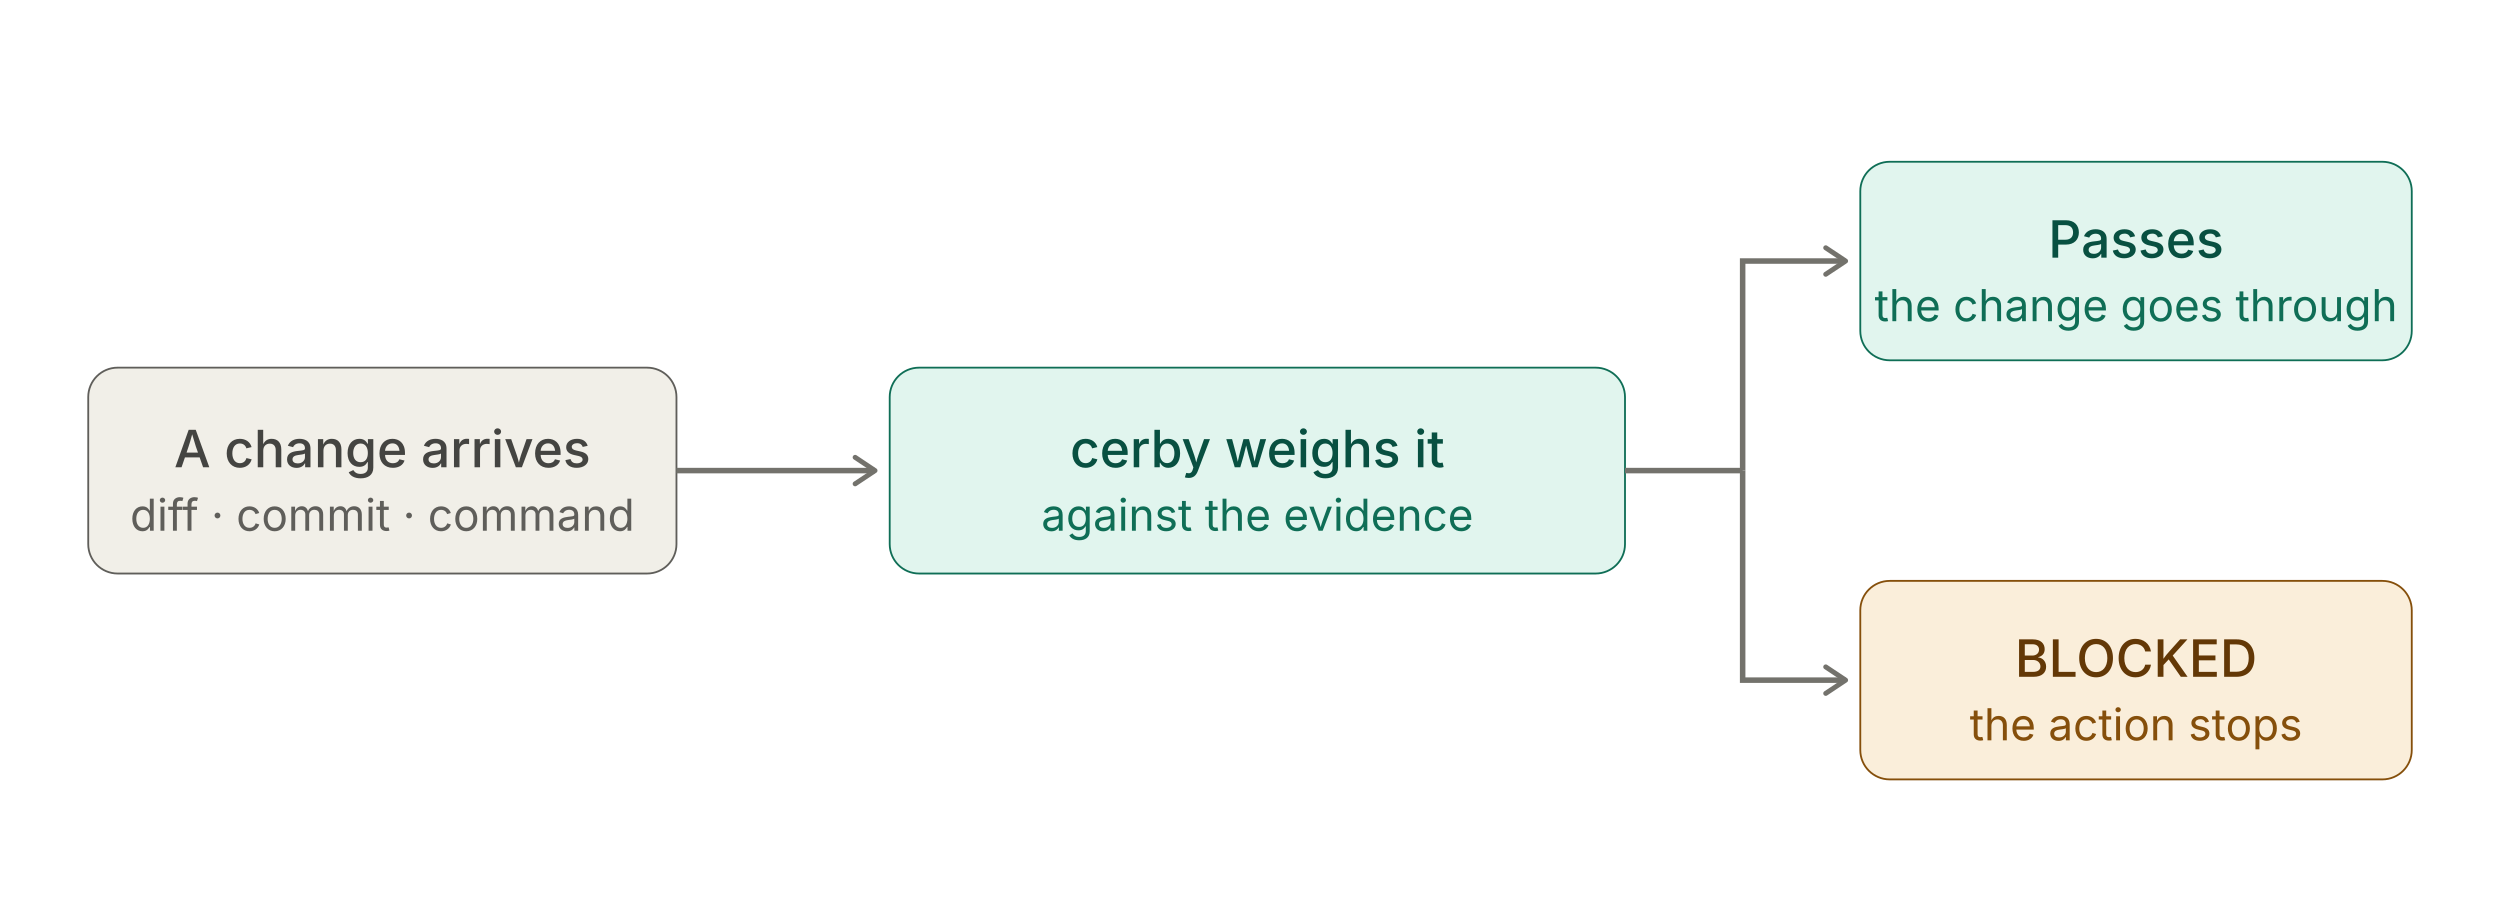
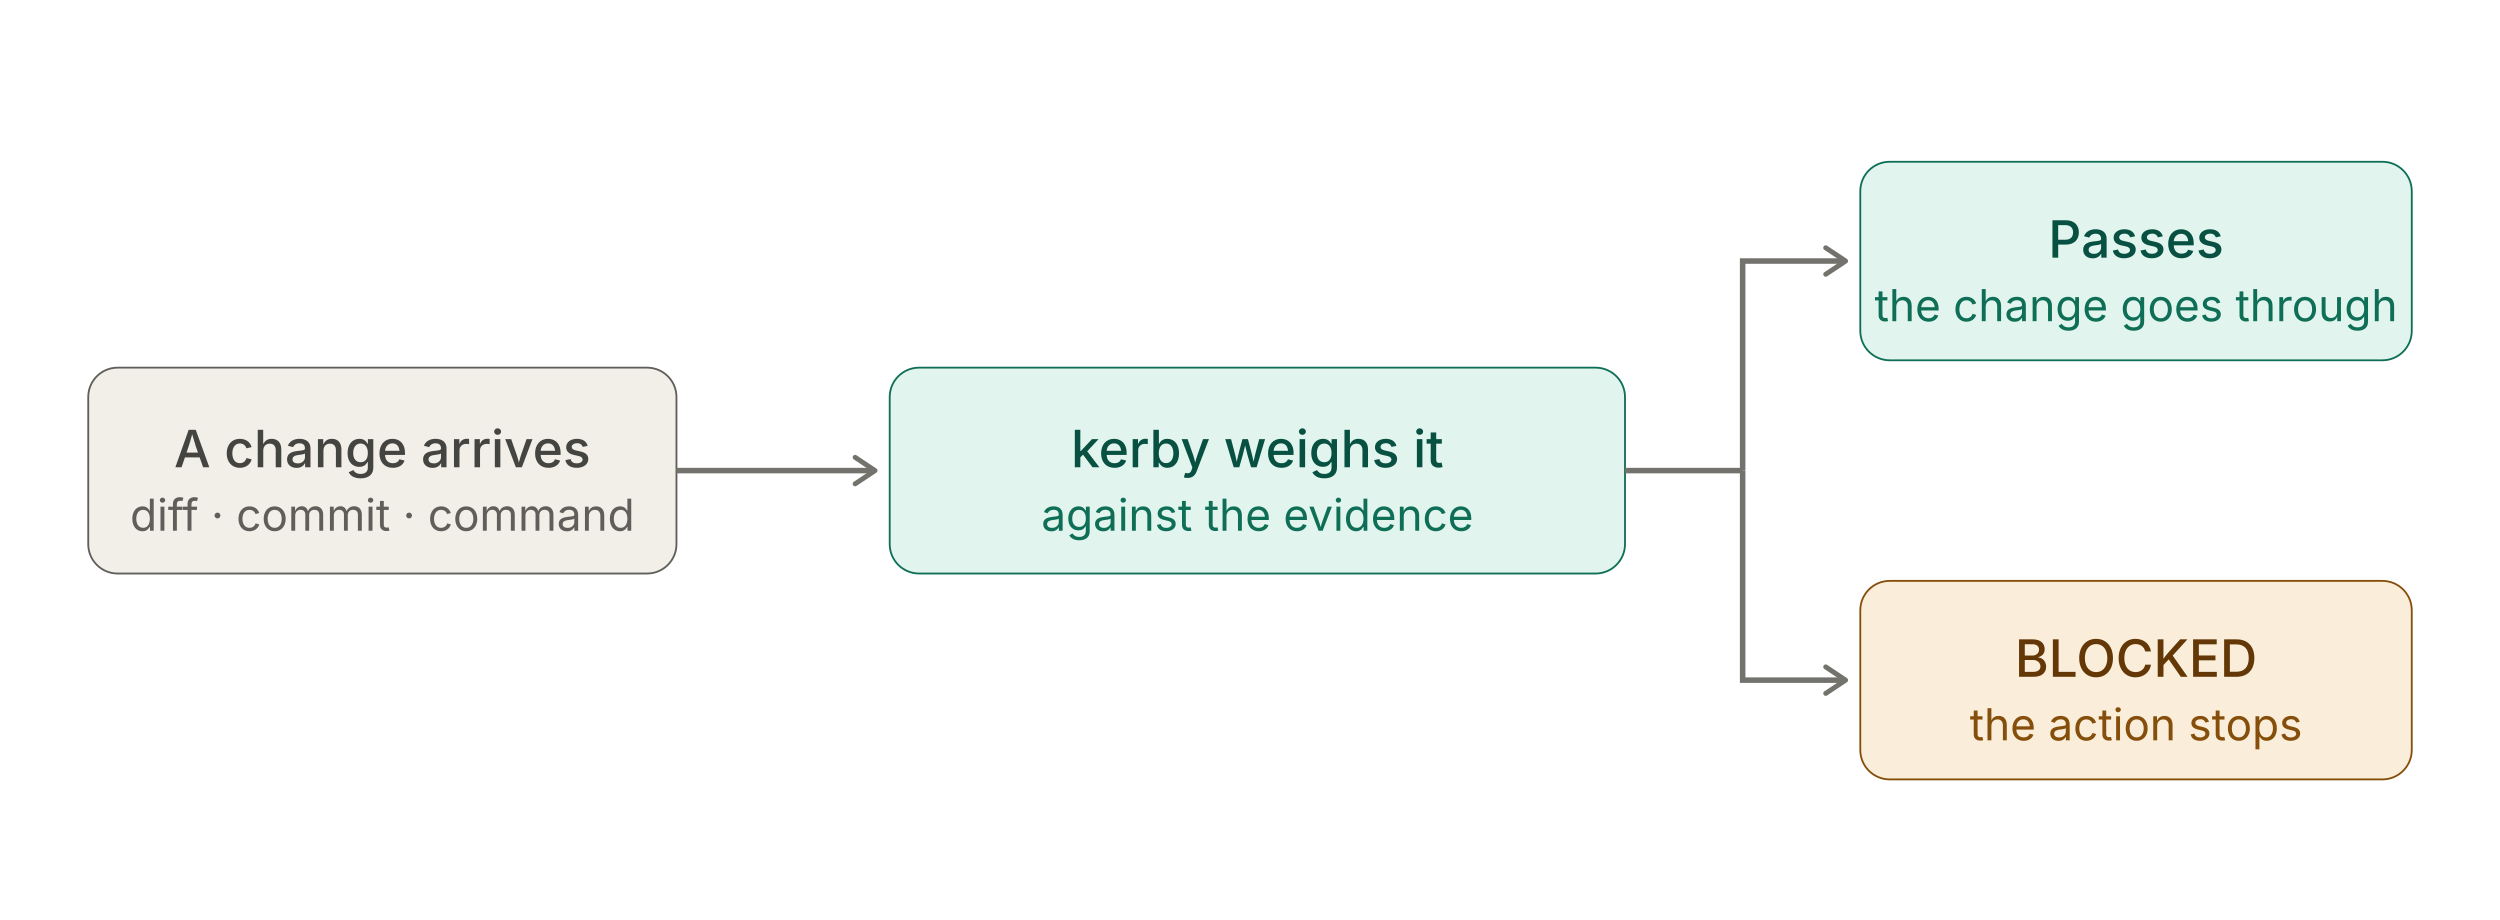
<svg xmlns="http://www.w3.org/2000/svg" width="100%" viewBox="0 0 680 250" role="img" style="">
  <defs>
    <marker id="arrow" viewBox="0 0 10 10" refX="8" refY="5" markerWidth="6" markerHeight="6" orient="auto-start-reverse">
      <path d="M2 1L8 5L2 9" fill="none" stroke="context-stroke" stroke-width="1.5" stroke-linecap="round" stroke-linejoin="round" />
    </marker>
  </defs>
  <g style="fill:rgb(0, 0, 0);stroke:none;color:rgb(0, 0, 0);stroke-width:1px;stroke-linecap:butt;stroke-linejoin:miter;opacity:1;font-family:&quot;Anthropic Sans&quot;, -apple-system, &quot;system-ui&quot;, &quot;Segoe UI&quot;, sans-serif;font-size:16px;font-weight:400;text-anchor:start;dominant-baseline:auto">
    <rect x="24" y="100" width="160" height="56" rx="8" stroke-width="0.5" style="fill:rgb(241, 239, 232);stroke:rgb(95, 94, 90);color:rgb(0, 0, 0);stroke-width:0.5px;stroke-linecap:butt;stroke-linejoin:miter;opacity:1;font-family:&quot;Anthropic Sans&quot;, -apple-system, &quot;system-ui&quot;, &quot;Segoe UI&quot;, sans-serif;font-size:16px;font-weight:400;text-anchor:start;dominant-baseline:auto" />
    <text x="104" y="122" text-anchor="middle" dominant-baseline="central" style="fill:rgb(68, 68, 65);stroke:none;color:rgb(0, 0, 0);stroke-width:1px;stroke-linecap:butt;stroke-linejoin:miter;opacity:1;font-family:&quot;Anthropic Sans&quot;, -apple-system, &quot;system-ui&quot;, &quot;Segoe UI&quot;, sans-serif;font-size:14px;font-weight:500;text-anchor:middle;dominant-baseline:central">A change arrives</text>
    <text x="104" y="140" text-anchor="middle" dominant-baseline="central" style="fill:rgb(95, 94, 90);stroke:none;color:rgb(0, 0, 0);stroke-width:1px;stroke-linecap:butt;stroke-linejoin:miter;opacity:1;font-family:&quot;Anthropic Sans&quot;, -apple-system, &quot;system-ui&quot;, &quot;Segoe UI&quot;, sans-serif;font-size:12px;font-weight:400;text-anchor:middle;dominant-baseline:central">diff · commit · command</text>
  </g>
  <g style="fill:rgb(0, 0, 0);stroke:none;color:rgb(0, 0, 0);stroke-width:1px;stroke-linecap:butt;stroke-linejoin:miter;opacity:1;font-family:&quot;Anthropic Sans&quot;, -apple-system, &quot;system-ui&quot;, &quot;Segoe UI&quot;, sans-serif;font-size:16px;font-weight:400;text-anchor:start;dominant-baseline:auto">
    <rect x="242" y="100" width="200" height="56" rx="8" stroke-width="0.5" style="fill:rgb(225, 245, 238);stroke:rgb(15, 110, 86);color:rgb(0, 0, 0);stroke-width:0.5px;stroke-linecap:butt;stroke-linejoin:miter;opacity:1;font-family:&quot;Anthropic Sans&quot;, -apple-system, &quot;system-ui&quot;, &quot;Segoe UI&quot;, sans-serif;font-size:16px;font-weight:400;text-anchor:start;dominant-baseline:auto" />
-     <text x="342" y="122" text-anchor="middle" dominant-baseline="central" style="fill:rgb(8, 80, 65);stroke:none;color:rgb(0, 0, 0);stroke-width:1px;stroke-linecap:butt;stroke-linejoin:miter;opacity:1;font-family:&quot;Anthropic Sans&quot;, -apple-system, &quot;system-ui&quot;, &quot;Segoe UI&quot;, sans-serif;font-size:14px;font-weight:500;text-anchor:middle;dominant-baseline:central">cerby weighs it</text>
+     <text x="342" y="122" text-anchor="middle" dominant-baseline="central" style="fill:rgb(8, 80, 65);stroke:none;color:rgb(0, 0, 0);stroke-width:1px;stroke-linecap:butt;stroke-linejoin:miter;opacity:1;font-family:&quot;Anthropic Sans&quot;, -apple-system, &quot;system-ui&quot;, &quot;Segoe UI&quot;, sans-serif;font-size:14px;font-weight:500;text-anchor:middle;dominant-baseline:central">kerby weighs it</text>
    <text x="342" y="140" text-anchor="middle" dominant-baseline="central" style="fill:rgb(15, 110, 86);stroke:none;color:rgb(0, 0, 0);stroke-width:1px;stroke-linecap:butt;stroke-linejoin:miter;opacity:1;font-family:&quot;Anthropic Sans&quot;, -apple-system, &quot;system-ui&quot;, &quot;Segoe UI&quot;, sans-serif;font-size:12px;font-weight:400;text-anchor:middle;dominant-baseline:central">against the evidence</text>
  </g>
  <g style="fill:rgb(0, 0, 0);stroke:none;color:rgb(0, 0, 0);stroke-width:1px;stroke-linecap:butt;stroke-linejoin:miter;opacity:1;font-family:&quot;Anthropic Sans&quot;, -apple-system, &quot;system-ui&quot;, &quot;Segoe UI&quot;, sans-serif;font-size:16px;font-weight:400;text-anchor:start;dominant-baseline:auto">
    <rect x="506" y="44" width="150" height="54" rx="8" stroke-width="0.5" style="fill:rgb(225, 245, 238);stroke:rgb(15, 110, 86);color:rgb(0, 0, 0);stroke-width:0.5px;stroke-linecap:butt;stroke-linejoin:miter;opacity:1;font-family:&quot;Anthropic Sans&quot;, -apple-system, &quot;system-ui&quot;, &quot;Segoe UI&quot;, sans-serif;font-size:16px;font-weight:400;text-anchor:start;dominant-baseline:auto" />
    <text x="581" y="65" text-anchor="middle" dominant-baseline="central" style="fill:rgb(8, 80, 65);stroke:none;color:rgb(0, 0, 0);stroke-width:1px;stroke-linecap:butt;stroke-linejoin:miter;opacity:1;font-family:&quot;Anthropic Sans&quot;, -apple-system, &quot;system-ui&quot;, &quot;Segoe UI&quot;, sans-serif;font-size:14px;font-weight:500;text-anchor:middle;dominant-baseline:central">Passes</text>
    <text x="581" y="83" text-anchor="middle" dominant-baseline="central" style="fill:rgb(15, 110, 86);stroke:none;color:rgb(0, 0, 0);stroke-width:1px;stroke-linecap:butt;stroke-linejoin:miter;opacity:1;font-family:&quot;Anthropic Sans&quot;, -apple-system, &quot;system-ui&quot;, &quot;Segoe UI&quot;, sans-serif;font-size:12px;font-weight:400;text-anchor:middle;dominant-baseline:central">the change goes through</text>
  </g>
  <g style="fill:rgb(0, 0, 0);stroke:none;color:rgb(0, 0, 0);stroke-width:1px;stroke-linecap:butt;stroke-linejoin:miter;opacity:1;font-family:&quot;Anthropic Sans&quot;, -apple-system, &quot;system-ui&quot;, &quot;Segoe UI&quot;, sans-serif;font-size:16px;font-weight:400;text-anchor:start;dominant-baseline:auto">
    <rect x="506" y="158" width="150" height="54" rx="8" stroke-width="0.5" style="fill:rgb(250, 238, 218);stroke:rgb(133, 79, 11);color:rgb(0, 0, 0);stroke-width:0.5px;stroke-linecap:butt;stroke-linejoin:miter;opacity:1;font-family:&quot;Anthropic Sans&quot;, -apple-system, &quot;system-ui&quot;, &quot;Segoe UI&quot;, sans-serif;font-size:16px;font-weight:400;text-anchor:start;dominant-baseline:auto" />
    <text x="581" y="179" text-anchor="middle" dominant-baseline="central" style="fill:rgb(99, 56, 6);stroke:none;color:rgb(0, 0, 0);stroke-width:1px;stroke-linecap:butt;stroke-linejoin:miter;opacity:1;font-family:&quot;Anthropic Sans&quot;, -apple-system, &quot;system-ui&quot;, &quot;Segoe UI&quot;, sans-serif;font-size:14px;font-weight:500;text-anchor:middle;dominant-baseline:central">BLOCKED</text>
    <text x="581" y="197" text-anchor="middle" dominant-baseline="central" style="fill:rgb(133, 79, 11);stroke:none;color:rgb(0, 0, 0);stroke-width:1px;stroke-linecap:butt;stroke-linejoin:miter;opacity:1;font-family:&quot;Anthropic Sans&quot;, -apple-system, &quot;system-ui&quot;, &quot;Segoe UI&quot;, sans-serif;font-size:12px;font-weight:400;text-anchor:middle;dominant-baseline:central">the action stops</text>
  </g>
  <line x1="184" y1="128" x2="238" y2="128" marker-end="url(#arrow)" style="fill:none;stroke:rgb(115, 114, 108);color:rgb(0, 0, 0);stroke-width:1.5px;stroke-linecap:butt;stroke-linejoin:miter;opacity:1;font-family:&quot;Anthropic Sans&quot;, -apple-system, &quot;system-ui&quot;, &quot;Segoe UI&quot;, sans-serif;font-size:16px;font-weight:400;text-anchor:start;dominant-baseline:auto" />
  <line x1="442" y1="128" x2="474" y2="128" style="fill:none;stroke:rgb(115, 114, 108);color:rgb(0, 0, 0);stroke-width:1.5px;stroke-linecap:butt;stroke-linejoin:miter;opacity:1;font-family:&quot;Anthropic Sans&quot;, -apple-system, &quot;system-ui&quot;, &quot;Segoe UI&quot;, sans-serif;font-size:16px;font-weight:400;text-anchor:start;dominant-baseline:auto" />
  <path d="M474 128 L474 71 L502 71" fill="none" marker-end="url(#arrow)" style="fill:none;stroke:rgb(115, 114, 108);color:rgb(0, 0, 0);stroke-width:1.5px;stroke-linecap:butt;stroke-linejoin:miter;opacity:1;font-family:&quot;Anthropic Sans&quot;, -apple-system, &quot;system-ui&quot;, &quot;Segoe UI&quot;, sans-serif;font-size:16px;font-weight:400;text-anchor:start;dominant-baseline:auto" />
  <path d="M474 128 L474 185 L502 185" fill="none" marker-end="url(#arrow)" style="fill:none;stroke:rgb(115, 114, 108);color:rgb(0, 0, 0);stroke-width:1.5px;stroke-linecap:butt;stroke-linejoin:miter;opacity:1;font-family:&quot;Anthropic Sans&quot;, -apple-system, &quot;system-ui&quot;, &quot;Segoe UI&quot;, sans-serif;font-size:16px;font-weight:400;text-anchor:start;dominant-baseline:auto" />
</svg>
